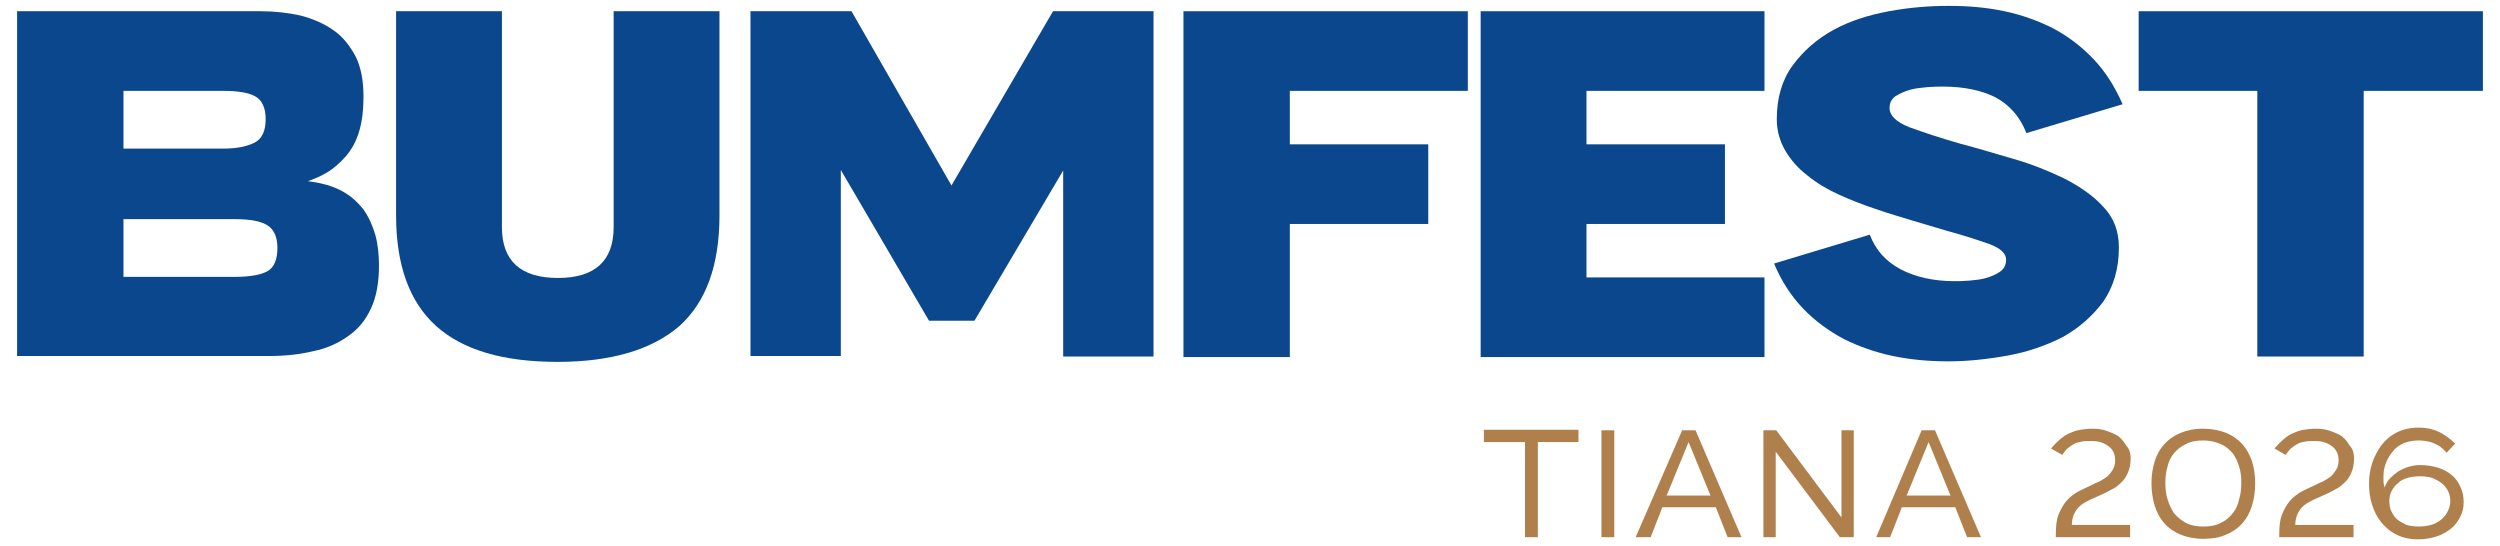
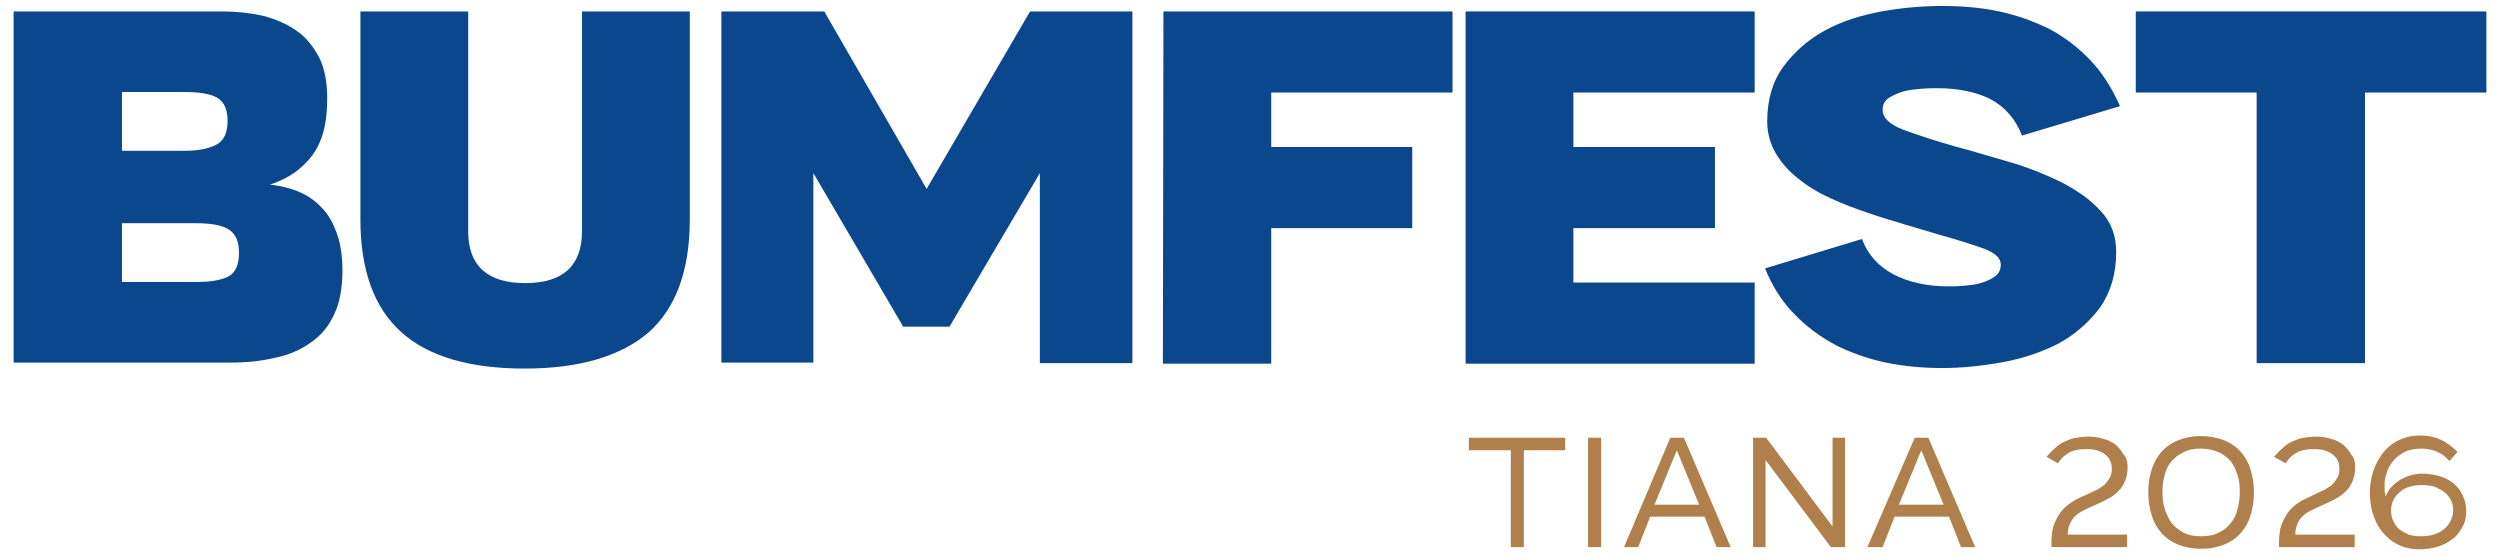
- <svg xmlns="http://www.w3.org/2000/svg" version="1.1" id="Capa_1" x="0px" y="0px" viewBox="0 0 467.7 102" style="enable-background:new 0 0 467.7 102;" xml:space="preserve">
+ <svg xmlns="http://www.w3.org/2000/svg" version="1.1" id="Capa_1" x="0px" y="0px" viewBox="0 0 459.2 102" style="enable-background:new 0 0 459.2 102;" xml:space="preserve">
  <style type="text/css">
	.st0{fill:#AF804C;}
	.st1{fill:#0B478D;}
</style>
  <g>
    <g>
      <g>
-         <path class="st0" d="M295.4,82.7h-7.7v17.8h-2.4V82.7h-7.7v-2.3h17.7V82.7z" />
-         <path class="st0" d="M302,100.5h-2.4v-20h2.4V100.5z" />
-         <path class="st0" d="M314.7,80.5h2.5l8.6,20h-2.6l-2.2-5.6h-10l-2.2,5.6H306L314.7,80.5z M320,92.7l-4.1-10l-4.1,10H320z" />
-         <path class="st0" d="M329.9,100.5v-20h2.4l12.2,16.3V80.5h2.3v20h-2.6l-12-16v16H329.9z" />
-         <path class="st0" d="M359.5,80.5h2.5l8.6,20H368l-2.2-5.6h-10l-2.2,5.6h-2.6L359.5,80.5z M364.9,92.7l-4.1-10l-4.1,10H364.9z" />
-         <path class="st0" d="M398.6,85.8c0,1-0.2,1.9-0.5,2.6c-0.3,0.7-0.7,1.4-1.3,1.9c-0.5,0.5-1.1,1-1.8,1.3c-0.7,0.4-1.3,0.7-2,1     c-0.7,0.3-1.3,0.6-2,0.9c-0.6,0.3-1.2,0.6-1.7,1c-0.5,0.4-0.9,0.9-1.2,1.5c-0.3,0.6-0.5,1.3-0.5,2.2h10.9v2.3h-13.9v-0.3     c0-1.6,0.1-2.9,0.5-3.9c0.4-1,0.9-1.9,1.5-2.6c0.6-0.7,1.3-1.2,2.1-1.7c0.8-0.4,1.6-0.8,2.5-1.2c0.6-0.3,1.2-0.6,1.7-0.8     c0.5-0.3,1-0.6,1.4-0.9c0.4-0.4,0.7-0.8,1-1.3c0.3-0.5,0.4-1.1,0.4-1.7c0-1.1-0.4-2-1.2-2.6c-0.8-0.6-1.8-1-3.2-1     c-0.7,0-1.3,0-1.8,0.1c-0.5,0.1-1,0.2-1.4,0.4c-0.4,0.2-0.8,0.5-1.2,0.8c-0.4,0.3-0.7,0.8-1.1,1.3l-2.1-1.2     c0.6-0.7,1.2-1.3,1.8-1.8c0.6-0.5,1.2-0.9,1.8-1.1c0.6-0.3,1.3-0.5,1.9-0.6c0.7-0.1,1.4-0.2,2.1-0.2c1,0,2,0.1,2.8,0.4     s1.6,0.6,2.2,1c0.6,0.5,1.1,1.1,1.5,1.8C398.4,84,398.6,84.9,398.6,85.8z" />
-         <path class="st0" d="M412.2,100.8c-1.6,0-3.1-0.3-4.3-0.8c-1.2-0.5-2.2-1.2-3-2.1c-0.8-0.9-1.4-2-1.8-3.3s-0.6-2.7-0.6-4.2     c0-1.5,0.2-2.8,0.6-4.1c0.4-1.3,1-2.3,1.8-3.2c0.8-0.9,1.8-1.6,3-2.1c1.2-0.5,2.6-0.8,4.3-0.8c1.6,0,3,0.3,4.3,0.8     c1.2,0.5,2.2,1.2,3,2.1c0.8,0.9,1.4,2,1.8,3.2c0.4,1.3,0.6,2.6,0.6,4.1c0,1.5-0.2,2.9-0.6,4.2s-1,2.4-1.8,3.3     c-0.8,0.9-1.8,1.6-3,2.1C415.2,100.6,413.8,100.8,412.2,100.8z M412.2,98.5c1.3,0,2.4-0.2,3.3-0.7c0.9-0.4,1.6-1,2.2-1.8     c0.6-0.7,1-1.6,1.2-2.6c0.3-1,0.4-2,0.4-3.1c0-1.1-0.1-2.1-0.4-3c-0.3-1-0.7-1.8-1.2-2.5c-0.6-0.7-1.3-1.3-2.2-1.7     c-0.9-0.4-2-0.7-3.3-0.7c-1.3,0-2.4,0.2-3.3,0.7c-0.9,0.4-1.6,1-2.2,1.7c-0.6,0.7-1,1.6-1.2,2.5c-0.3,1-0.4,2-0.4,3     c0,1.1,0.1,2.2,0.4,3.1c0.3,1,0.7,1.8,1.2,2.6c0.6,0.7,1.3,1.3,2.2,1.8C409.8,98.3,410.9,98.5,412.2,98.5z" />
-         <path class="st0" d="M440.4,85.8c0,1-0.2,1.9-0.5,2.6c-0.3,0.7-0.7,1.4-1.3,1.9c-0.5,0.5-1.1,1-1.8,1.3c-0.7,0.4-1.3,0.7-2,1     c-0.7,0.3-1.3,0.6-2,0.9c-0.6,0.3-1.2,0.6-1.7,1c-0.5,0.4-0.9,0.9-1.2,1.5c-0.3,0.6-0.5,1.3-0.5,2.2h10.9v2.3h-13.9v-0.3     c0-1.6,0.1-2.9,0.5-3.9c0.4-1,0.9-1.9,1.5-2.6c0.6-0.7,1.3-1.2,2.1-1.7c0.8-0.4,1.6-0.8,2.5-1.2c0.6-0.3,1.2-0.6,1.7-0.8     c0.5-0.3,1-0.6,1.4-0.9c0.4-0.4,0.7-0.8,1-1.3c0.3-0.5,0.4-1.1,0.4-1.7c0-1.1-0.4-2-1.2-2.6c-0.8-0.6-1.8-1-3.2-1     c-0.7,0-1.3,0-1.8,0.1c-0.5,0.1-1,0.2-1.4,0.4c-0.4,0.2-0.8,0.5-1.2,0.8c-0.4,0.3-0.7,0.8-1.1,1.3l-2.1-1.2     c0.6-0.7,1.2-1.3,1.8-1.8c0.6-0.5,1.2-0.9,1.8-1.1c0.6-0.3,1.3-0.5,1.9-0.6c0.7-0.1,1.4-0.2,2.1-0.2c1,0,2,0.1,2.8,0.4     s1.6,0.6,2.2,1c0.6,0.5,1.1,1.1,1.5,1.8C440.2,84,440.4,84.9,440.4,85.8z" />
-         <path class="st0" d="M457.7,84.7c-0.3-0.3-0.5-0.6-0.9-0.9c-0.3-0.3-0.7-0.5-1.1-0.7c-0.4-0.2-0.9-0.4-1.4-0.5     c-0.5-0.1-1.1-0.2-1.8-0.2c-1.1,0-2,0.2-2.8,0.5c-0.8,0.4-1.5,0.8-2,1.5c-0.5,0.6-1,1.3-1.3,2.1c-0.3,0.8-0.5,1.6-0.5,2.5     c0,0.3,0,0.6,0,1c0,0.4,0.1,0.8,0.2,1.2c0.3-0.7,0.6-1.3,1.1-1.8c0.5-0.5,1-0.9,1.6-1.3c0.6-0.3,1.2-0.6,1.9-0.8     c0.7-0.2,1.4-0.3,2-0.3c1.3,0,2.4,0.2,3.4,0.5c1,0.3,1.9,0.8,2.6,1.4c0.7,0.6,1.2,1.3,1.6,2.2c0.4,0.8,0.6,1.8,0.6,2.8     c0,1.1-0.2,2-0.7,2.9s-1,1.6-1.8,2.2c-0.8,0.6-1.7,1.1-2.7,1.4c-1,0.3-2.1,0.5-3.3,0.5c-1.6,0-2.9-0.3-4.1-0.9     c-1.2-0.6-2.1-1.4-2.9-2.4c-0.8-1-1.3-2.1-1.7-3.4c-0.4-1.3-0.5-2.6-0.5-3.9c0-1.2,0.2-2.5,0.6-3.7c0.4-1.2,1-2.3,1.7-3.3     c0.8-1,1.7-1.8,2.9-2.4c1.2-0.6,2.5-0.9,4.1-0.9c1.5,0,2.7,0.3,3.8,0.8c1,0.5,2,1.2,3,2.2L457.7,84.7z M452.5,98.5     c0.8,0,1.6-0.1,2.3-0.3c0.7-0.2,1.3-0.5,1.9-1c0.5-0.4,0.9-0.9,1.2-1.5c0.3-0.6,0.5-1.2,0.5-1.9c0-0.7-0.1-1.3-0.4-1.9     c-0.3-0.6-0.7-1.1-1.2-1.5c-0.5-0.4-1.1-0.7-1.8-1c-0.7-0.2-1.5-0.3-2.3-0.3s-1.6,0.1-2.3,0.3c-0.7,0.2-1.3,0.5-1.8,1     c-0.5,0.4-0.9,0.9-1.2,1.5c-0.3,0.6-0.4,1.2-0.4,1.9c0,0.7,0.1,1.3,0.4,1.9c0.3,0.6,0.6,1.1,1.1,1.5c0.5,0.4,1.1,0.7,1.7,1     C450.9,98.4,451.7,98.5,452.5,98.5z" />
+         <path class="st0" d="M287.6,82.7h-7.7v17.8h-2.4V82.7h-7.7v-2.3h17.7v2.3H287.6z" />
+         <path class="st0" d="M294.1,100.5h-2.4V80.4h2.4V100.5z" />
+         <path class="st0" d="M306.8,80.4h2.5l8.6,20.1h-2.6l-2.2-5.6h-10l-2.2,5.6h-2.6L306.8,80.4z M312.1,92.7l-4.1-10l-4.1,10H312.1z" />
+         <path class="st0" d="M322,100.5V80.4h2.4l12.2,16.3V80.4h2.3v20.1h-2.6l-12-16v16H322z" />
+         <path class="st0" d="M351.7,80.4h2.5l8.6,20.1h-2.6l-2.2-5.6h-10l-2.2,5.6H343L351.7,80.4z M357,92.7l-4.1-10l-4.1,10H357z" />
+         <path class="st0" d="M390.8,85.8c0,1-0.2,1.9-0.5,2.6s-0.7,1.4-1.3,1.9c-0.5,0.5-1.1,1-1.8,1.3c-0.7,0.4-1.3,0.7-2,1     s-1.3,0.6-2,0.9c-0.6,0.3-1.2,0.6-1.7,1s-0.9,0.9-1.2,1.5c-0.3,0.6-0.5,1.3-0.5,2.2h10.9v2.3h-13.9v-0.3c0-1.6,0.1-2.9,0.5-3.9     s0.9-1.9,1.5-2.6s1.3-1.2,2.1-1.7s1.6-0.8,2.5-1.2c0.6-0.3,1.2-0.6,1.7-0.8c0.5-0.3,1-0.6,1.4-0.9c0.4-0.4,0.7-0.8,1-1.3     s0.4-1.1,0.4-1.7c0-1.1-0.4-2-1.2-2.6c-0.8-0.6-1.8-1-3.2-1c-0.7,0-1.3,0-1.8,0.1s-1,0.2-1.4,0.4c-0.4,0.2-0.8,0.5-1.2,0.8     c-0.4,0.3-0.7,0.8-1.1,1.3l-2.1-1.2c0.6-0.7,1.2-1.3,1.8-1.8c0.6-0.5,1.2-0.9,1.8-1.1c0.6-0.3,1.3-0.5,1.9-0.6s1.4-0.2,2.1-0.2     c1,0,2,0.1,2.8,0.4c0.9,0.2,1.6,0.6,2.2,1c0.6,0.5,1.1,1.1,1.5,1.8C390.6,84,390.8,84.9,390.8,85.8z" />
+         <path class="st0" d="M404.3,100.8c-1.6,0-3.1-0.3-4.3-0.8s-2.2-1.2-3-2.1s-1.4-2-1.8-3.3s-0.6-2.7-0.6-4.2s0.2-2.8,0.6-4.1     c0.4-1.3,1-2.3,1.8-3.3c0.8-0.9,1.8-1.6,3-2.1s2.6-0.8,4.3-0.8c1.6,0,3,0.3,4.3,0.8c1.2,0.5,2.2,1.2,3,2.1s1.4,2,1.8,3.3     s0.6,2.6,0.6,4.1s-0.2,2.9-0.6,4.2c-0.4,1.3-1,2.4-1.8,3.3s-1.8,1.6-3,2.1S406,100.8,404.3,100.8z M404.3,98.5     c1.3,0,2.4-0.2,3.3-0.7c0.9-0.4,1.6-1,2.2-1.8c0.6-0.7,1-1.6,1.2-2.6c0.3-1,0.4-2,0.4-3.1s-0.1-2.1-0.4-3c-0.3-1-0.7-1.8-1.2-2.5     c-0.6-0.7-1.3-1.3-2.2-1.7c-0.9-0.4-2-0.7-3.3-0.7s-2.4,0.2-3.3,0.7c-0.9,0.4-1.6,1-2.2,1.7s-1,1.6-1.2,2.5c-0.3,1-0.4,2-0.4,3     c0,1.1,0.1,2.2,0.4,3.1s0.7,1.8,1.2,2.6c0.6,0.7,1.3,1.3,2.2,1.8C401.9,98.3,403,98.5,404.3,98.5z" />
+         <path class="st0" d="M432.6,85.8c0,1-0.2,1.9-0.5,2.6s-0.7,1.4-1.3,1.9c-0.5,0.5-1.1,1-1.8,1.3c-0.7,0.4-1.3,0.7-2,1     s-1.3,0.6-2,0.9c-0.6,0.3-1.2,0.6-1.7,1s-0.9,0.9-1.2,1.5c-0.3,0.6-0.5,1.3-0.5,2.2h10.9v2.3h-13.9v-0.3c0-1.6,0.1-2.9,0.5-3.9     s0.9-1.9,1.5-2.6s1.3-1.2,2.1-1.7c0.8-0.4,1.6-0.8,2.5-1.2c0.6-0.3,1.2-0.6,1.7-0.8c0.5-0.3,1-0.6,1.4-0.9c0.4-0.4,0.7-0.8,1-1.3     s0.4-1.1,0.4-1.7c0-1.1-0.4-2-1.2-2.6c-0.8-0.6-1.8-1-3.2-1c-0.7,0-1.3,0-1.8,0.1s-1,0.2-1.4,0.4c-0.4,0.2-0.8,0.5-1.2,0.8     c-0.4,0.3-0.7,0.8-1.1,1.3l-2.1-1.2c0.6-0.7,1.2-1.3,1.8-1.8c0.6-0.5,1.2-0.9,1.8-1.1c0.6-0.3,1.3-0.5,1.9-0.6s1.4-0.2,2.1-0.2     c1,0,2,0.1,2.8,0.4c0.9,0.2,1.6,0.6,2.2,1c0.6,0.5,1.1,1.1,1.5,1.8C432.4,84,432.6,84.9,432.6,85.8z" />
+         <path class="st0" d="M449.9,84.7c-0.3-0.3-0.5-0.6-0.9-0.9c-0.3-0.3-0.7-0.5-1.1-0.7s-0.9-0.4-1.4-0.5s-1.1-0.2-1.8-0.2     c-1.1,0-2,0.2-2.8,0.5c-0.8,0.4-1.5,0.9-2.1,1.5c-0.5,0.6-1,1.3-1.3,2.1c-0.3,0.8-0.5,1.6-0.5,2.5c0,0.3,0,0.6,0,1     s0.1,0.8,0.2,1.2c0.3-0.7,0.6-1.3,1.1-1.8s1-0.9,1.6-1.3c0.6-0.3,1.2-0.6,1.9-0.8c0.7-0.2,1.4-0.3,2-0.3c1.3,0,2.4,0.2,3.4,0.5     s1.9,0.8,2.6,1.4s1.2,1.3,1.6,2.2c0.4,0.8,0.6,1.8,0.6,2.8c0,1.1-0.2,2-0.7,2.9s-1,1.6-1.8,2.2s-1.7,1.1-2.7,1.4     s-2.1,0.5-3.3,0.5c-1.6,0-2.9-0.3-4.1-0.9s-2.1-1.4-2.9-2.4s-1.3-2.1-1.7-3.4c-0.4-1.3-0.5-2.6-0.5-3.9c0-1.2,0.2-2.5,0.6-3.7     s1-2.3,1.7-3.3c0.8-1,1.7-1.8,2.9-2.4c1.2-0.6,2.5-0.9,4.1-0.9c1.5,0,2.7,0.3,3.8,0.8c1,0.5,2,1.2,3,2.2L449.9,84.7z M444.7,98.5     c0.8,0,1.6-0.1,2.3-0.3c0.7-0.2,1.3-0.5,1.9-1c0.5-0.4,0.9-0.9,1.2-1.5c0.3-0.6,0.5-1.2,0.5-1.9c0-0.7-0.1-1.3-0.4-1.9     s-0.7-1.1-1.2-1.5s-1.1-0.7-1.8-1c-0.7-0.2-1.5-0.3-2.3-0.3s-1.6,0.1-2.3,0.3c-0.7,0.2-1.3,0.5-1.8,1c-0.5,0.4-0.9,0.9-1.2,1.5     c-0.3,0.6-0.4,1.2-0.4,1.9c0,0.7,0.1,1.3,0.4,1.9s0.6,1.1,1.1,1.5s1.1,0.7,1.7,1C443.1,98.4,443.8,98.5,444.7,98.5z" />
      </g>
    </g>
    <g>
-       <path class="st1" d="M57.6,33.9c2.5,0.3,4.6,0.9,6.3,1.8c1.7,0.9,3,2.1,4.1,3.5c1,1.4,1.7,3,2.2,4.7c0.5,1.8,0.7,3.7,0.7,5.8    c0,3.2-0.5,5.9-1.5,8c-1,2.2-2.4,3.9-4.3,5.2c-1.8,1.3-4,2.3-6.5,2.8c-2.5,0.6-5.2,0.9-8.2,0.9H3.2V2.1h45.6    c2.6,0,5.1,0.3,7.4,0.8c2.3,0.6,4.4,1.5,6.1,2.7c1.8,1.2,3.1,2.9,4.2,4.9c1,2,1.5,4.5,1.5,7.5c0,1.7-0.1,3.3-0.4,4.9    c-0.3,1.6-0.8,3.1-1.6,4.5c-0.8,1.4-1.9,2.6-3.2,3.7C61.4,32.3,59.6,33.2,57.6,33.9z M41.8,27.8c2.5,0,4.4-0.4,5.8-1.1    c1.4-0.7,2.1-2.2,2.1-4.4c0-2.2-0.7-3.6-2-4.3c-1.3-0.7-3.3-1-5.9-1H23.1v10.8H41.8z M43.9,51.8c2.9,0,5-0.4,6.2-1.1    c1.2-0.7,1.8-2.2,1.8-4.3c0-2-0.6-3.4-1.8-4.2c-1.2-0.8-3.2-1.2-6.1-1.2H23.1v10.8H43.9z" />
-       <path class="st1" d="M104.3,67.7c-10.1,0-17.7-2.2-22.7-6.7c-5-4.5-7.5-11.4-7.5-20.7V2.1h19.8v40.4c0,6.3,3.5,9.5,10.5,9.5    c6.9,0,10.4-3.2,10.4-9.5V2.1h19.8v38.2c0,9.3-2.5,16.2-7.5,20.7C122,65.4,114.4,67.7,104.3,67.7z" />
-       <path class="st1" d="M173.8,60l-16.5-28.2v34.8h-16.9V2.1h18.9L178,34.7l19-32.6h18.8v64.6h-16.9V31.9L182.3,60H173.8z" />
-       <path class="st1" d="M221.5,2.1h53.1V17h-33.3v10h25.9v14.9h-25.9v24.9h-19.9V2.1z" />
-       <path class="st1" d="M277,2.1h53.1V17h-33.3v10h25.9v14.9h-25.9v10h33.3v14.9H277V2.1z" />
-       <path class="st1" d="M349.8,43.9c1.1,2.9,3,5,5.8,6.5c2.7,1.4,6.1,2.2,10,2.2c0.8,0,1.7,0,2.8-0.1c1.1-0.1,2.2-0.2,3.2-0.5    c1-0.3,1.9-0.7,2.6-1.2c0.7-0.5,1.1-1.2,1.1-2.2c0-1.2-1-2.1-3-2.9c-2-0.7-4.7-1.6-8-2.5c-2-0.6-4.1-1.2-6.4-1.9    c-2.3-0.7-4.7-1.4-7-2.2c-2.4-0.8-4.7-1.7-6.9-2.7c-2.2-1-4.2-2.2-5.9-3.6c-1.7-1.3-3.1-2.9-4.1-4.6c-1-1.7-1.6-3.7-1.6-5.9    c0-4,1-7.4,3-10.1c2-2.7,4.5-4.9,7.6-6.6c3.1-1.7,6.6-2.8,10.4-3.5c3.8-0.7,7.5-1,11.2-1c3.7,0,7.1,0.3,10.4,1    c3.3,0.7,6.3,1.8,9.1,3.2c2.8,1.5,5.3,3.4,7.5,5.7c2.2,2.3,4,5.1,5.5,8.5l-18,5.4c-1.2-3.1-3.2-5.3-5.8-6.7c-2.6-1.3-5.9-2-9.8-2    c-0.8,0-1.7,0-2.9,0.1c-1.1,0.1-2.2,0.2-3.3,0.5c-1,0.3-1.9,0.7-2.7,1.2c-0.8,0.6-1.1,1.3-1.1,2.2c0,1.4,1.2,2.6,3.7,3.6    c2.5,0.9,5.7,2,9.6,3.1c3.1,0.8,6.3,1.8,9.8,2.8c3.5,1,6.7,2.3,9.6,3.7c2.9,1.5,5.4,3.2,7.3,5.3c2,2.1,2.9,4.6,2.9,7.6    c0,4-1,7.3-2.9,10.1c-2,2.7-4.5,4.9-7.5,6.6c-3.1,1.6-6.5,2.8-10.3,3.5c-3.8,0.7-7.6,1.1-11.2,1.1c-3.6,0-7-0.3-10.4-1    c-3.3-0.7-6.4-1.8-9.2-3.2c-2.8-1.5-5.4-3.4-7.6-5.7s-4.1-5.2-5.4-8.4L349.8,43.9z" />
-       <path class="st1" d="M464.5,17h-22.3v49.7h-19.9V17h-22.2V2.1h64.4V17z" />
+       <path class="st1" d="M49.6,33.9c2.5,0.3,4.6,0.9,6.3,1.8c1.7,0.9,3,2.1,4.1,3.5c1,1.4,1.7,3,2.2,4.7c0.5,1.8,0.7,3.7,0.7,5.8    c0,3.2-0.5,5.9-1.5,8c-1,2.2-2.4,3.9-4.3,5.2c-1.8,1.3-4,2.3-6.5,2.8c-2.5,0.6-5.2,0.9-8.2,0.9H2.5V2.1h38.4    c2.6,0,5.1,0.3,7.4,0.8c2.3,0.6,4.4,1.5,6.1,2.7c1.8,1.2,3.1,2.9,4.2,4.9c1,2,1.5,4.5,1.5,7.5c0,1.7-0.1,3.3-0.4,4.9    c-0.3,1.6-0.8,3.1-1.6,4.5s-1.9,2.6-3.2,3.7C53.4,32.3,51.7,33.2,49.6,33.9z M33.9,27.7c2.5,0,4.4-0.4,5.8-1.1    c1.4-0.7,2.1-2.2,2.1-4.4s-0.7-3.6-2-4.3c-1.3-0.7-3.3-1-5.9-1H22.4v10.8H33.9z M35.9,51.8c2.9,0,5-0.4,6.2-1.1    c1.2-0.7,1.8-2.2,1.8-4.3c0-2-0.6-3.4-1.8-4.2S38.9,41,36,41H22.4v10.8H35.9z" />
+       <path class="st1" d="M96.4,67.7c-10.1,0-17.7-2.2-22.7-6.7s-7.5-11.4-7.5-20.7V2.1H86v40.4c0,6.3,3.5,9.5,10.5,9.5    c6.9,0,10.4-3.2,10.4-9.5V2.1h19.8v38.2c0,9.3-2.5,16.2-7.5,20.7C114.1,65.4,106.5,67.7,96.4,67.7z" />
+       <path class="st1" d="M165.9,60l-16.5-28.2v34.8h-16.9V2.1h18.9l18.8,32.6l19-32.6H208v64.6h-17V31.8L174.4,60H165.9z" />
+       <path class="st1" d="M213.7,2.1h53.1V17h-33.3v10h25.9v14.9h-25.9v24.9h-19.9L213.7,2.1L213.7,2.1z" />
+       <path class="st1" d="M269.2,2.1h53.1V17H289v10h26v14.9h-26v10h33.3v14.9h-53.1L269.2,2.1L269.2,2.1z" />
+       <path class="st1" d="M342,43.9c1.1,2.9,3,5,5.8,6.5c2.7,1.4,6.1,2.2,10,2.2c0.8,0,1.7,0,2.8-0.1c1.1-0.1,2.2-0.2,3.2-0.5    s1.9-0.7,2.6-1.2s1.1-1.2,1.1-2.2c0-1.2-1-2.1-3-2.9c-2-0.7-4.7-1.6-8-2.5c-2-0.6-4.1-1.2-6.4-1.9s-4.7-1.4-7-2.2    c-2.4-0.8-4.7-1.7-6.9-2.7c-2.2-1-4.2-2.2-5.9-3.6c-1.7-1.3-3.1-2.9-4.1-4.6s-1.6-3.7-1.6-5.9c0-4,1-7.4,3-10.1s4.5-4.9,7.6-6.6    s6.6-2.8,10.4-3.5s7.6-1,11.2-1c3.7,0,7.1,0.3,10.4,1s6.3,1.8,9.2,3.2c2.8,1.5,5.3,3.4,7.5,5.7s4,5.1,5.5,8.5l-18,5.4    c-1.2-3.1-3.2-5.3-5.8-6.7c-2.6-1.3-5.9-2-9.8-2c-0.8,0-1.7,0-2.9,0.1c-1.1,0.1-2.2,0.2-3.3,0.5c-1,0.3-1.9,0.7-2.7,1.2    c-0.8,0.6-1.1,1.3-1.1,2.2c0,1.4,1.2,2.6,3.7,3.6c2.5,0.9,5.7,2,9.6,3.1c3.1,0.8,6.3,1.8,9.8,2.8s6.7,2.3,9.6,3.7    c2.9,1.5,5.4,3.2,7.3,5.3c2,2.1,2.9,4.6,2.9,7.6c0,4-1,7.3-2.9,10.1c-2,2.7-4.5,4.9-7.5,6.6c-3.1,1.6-6.5,2.8-10.3,3.5    s-7.6,1.1-11.2,1.1s-7-0.3-10.4-1c-3.3-0.7-6.4-1.8-9.2-3.2c-2.8-1.5-5.4-3.4-7.6-5.7c-2.3-2.3-4.1-5.2-5.4-8.4L342,43.9z" />
+       <path class="st1" d="M456.7,17h-22.3v49.7h-19.9V17h-22.2V2.1h64.4V17z" />
    </g>
  </g>
</svg>
